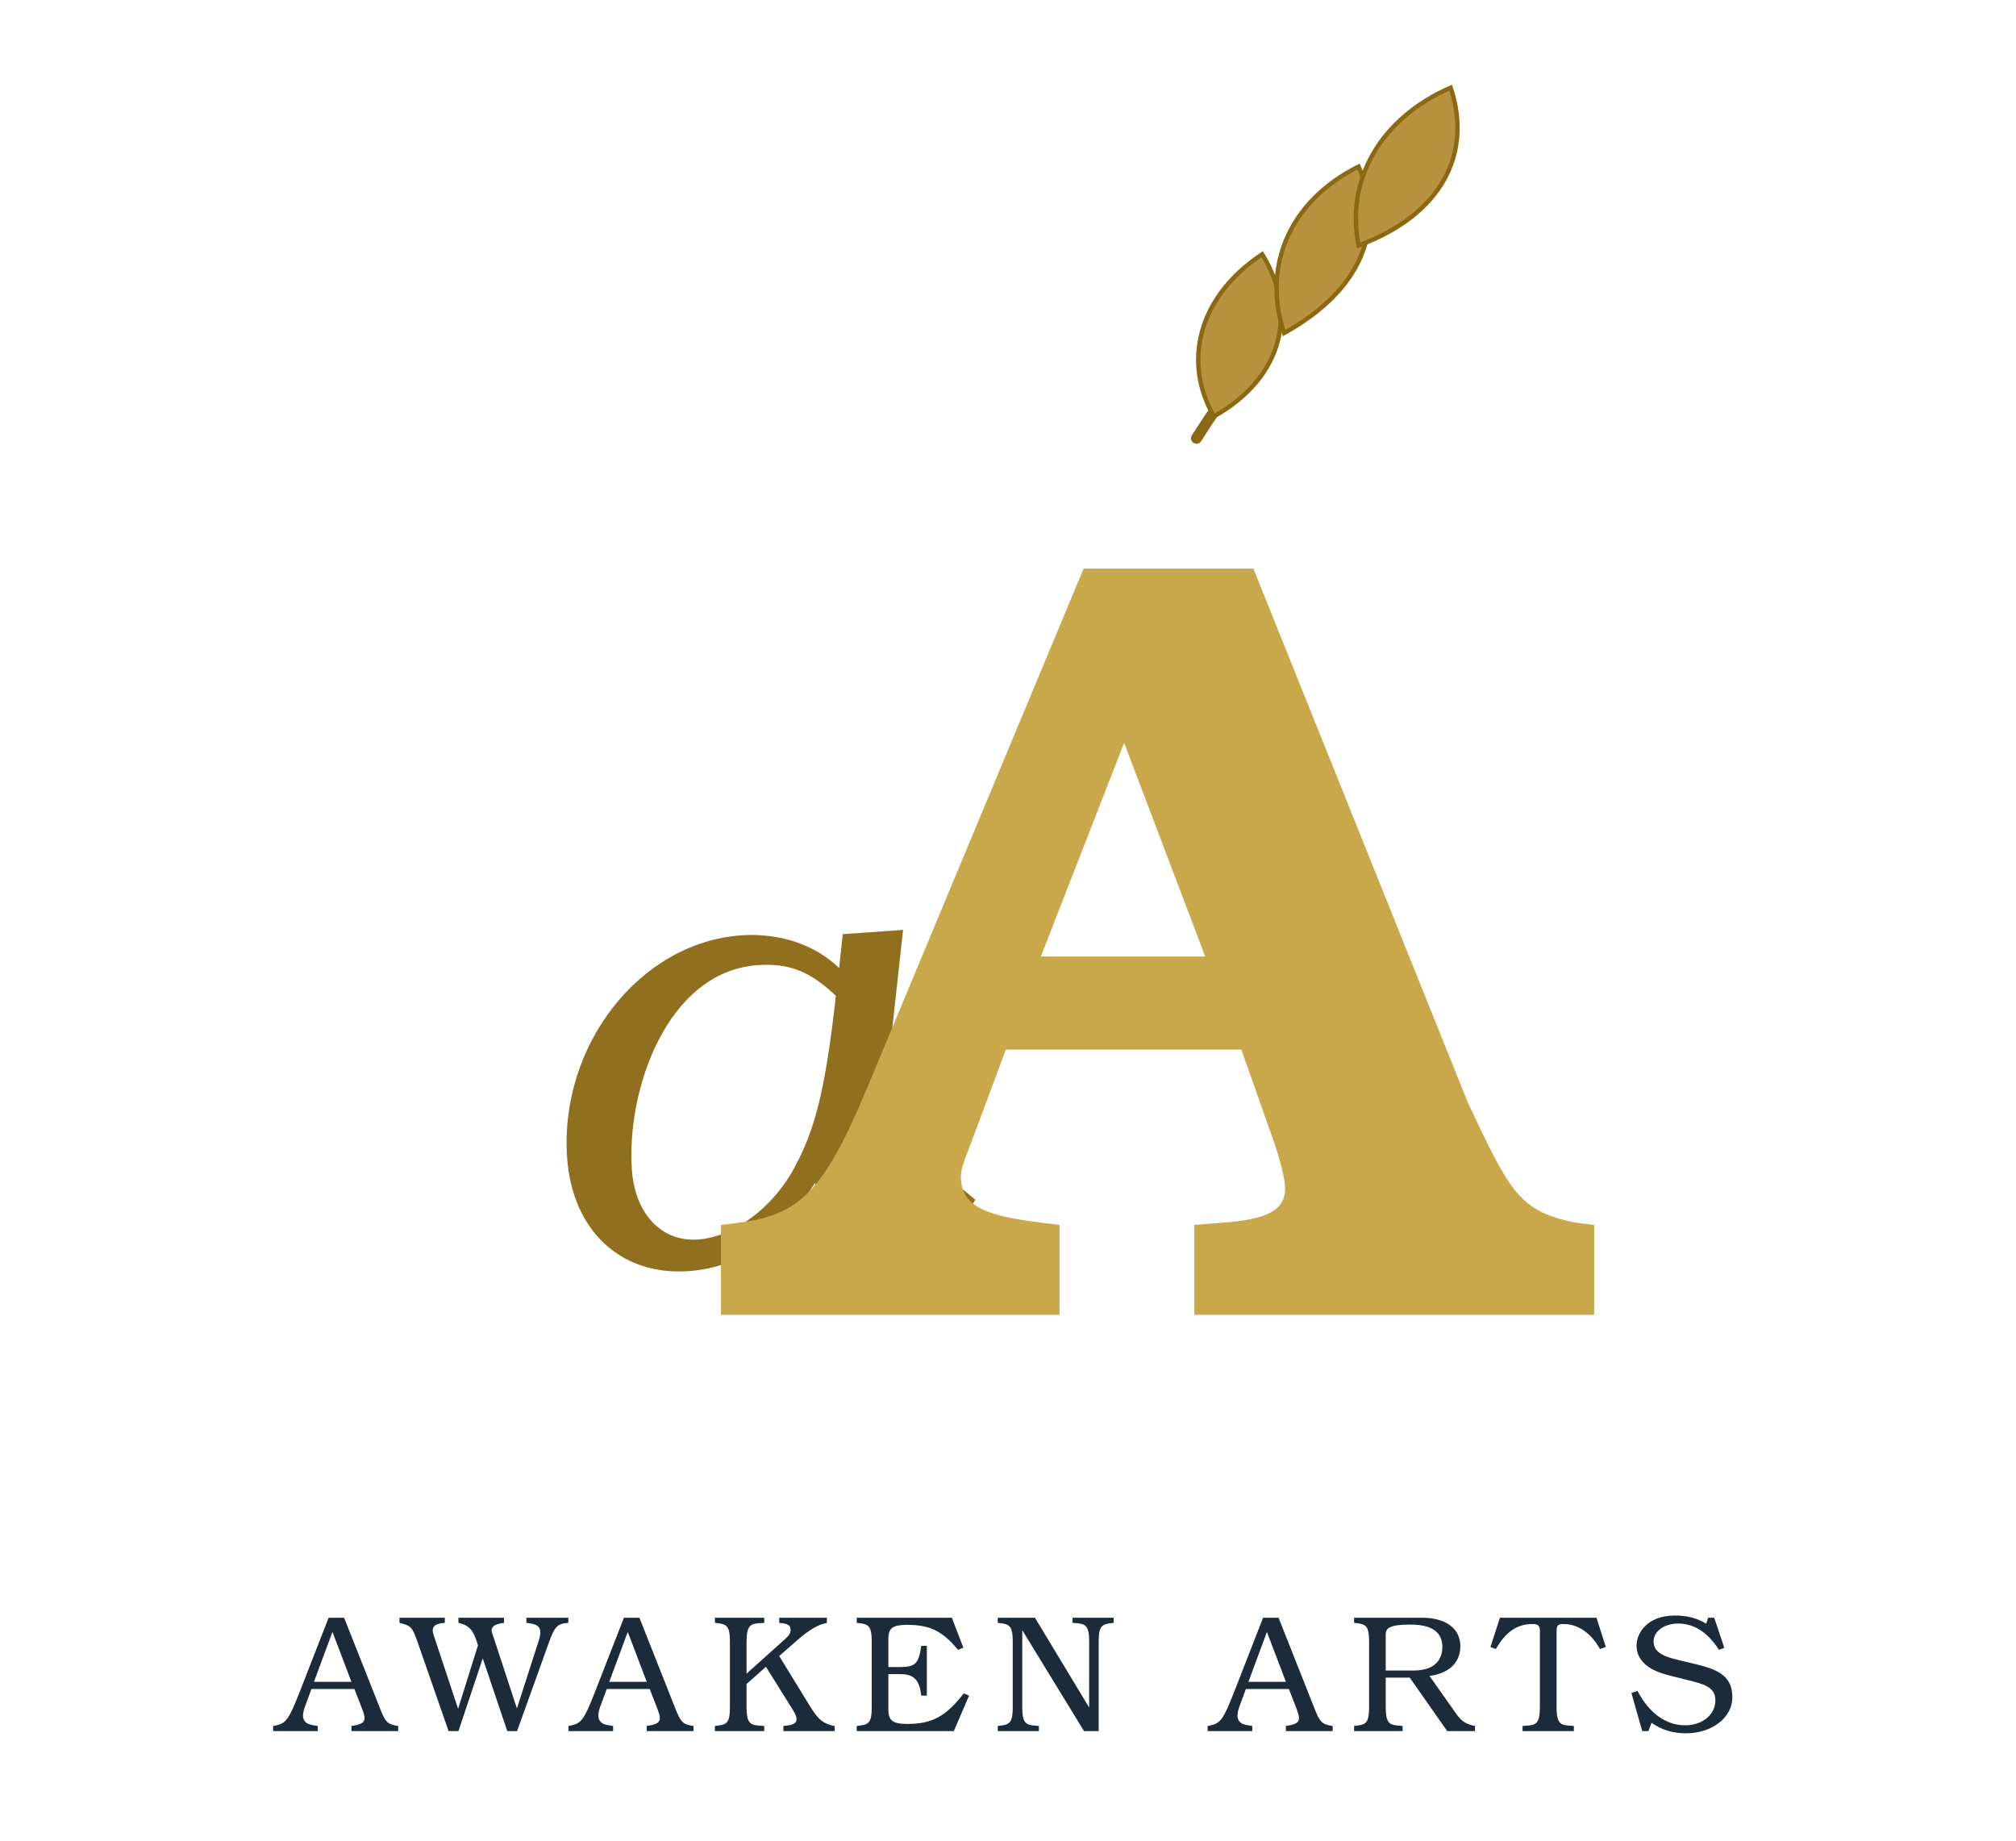
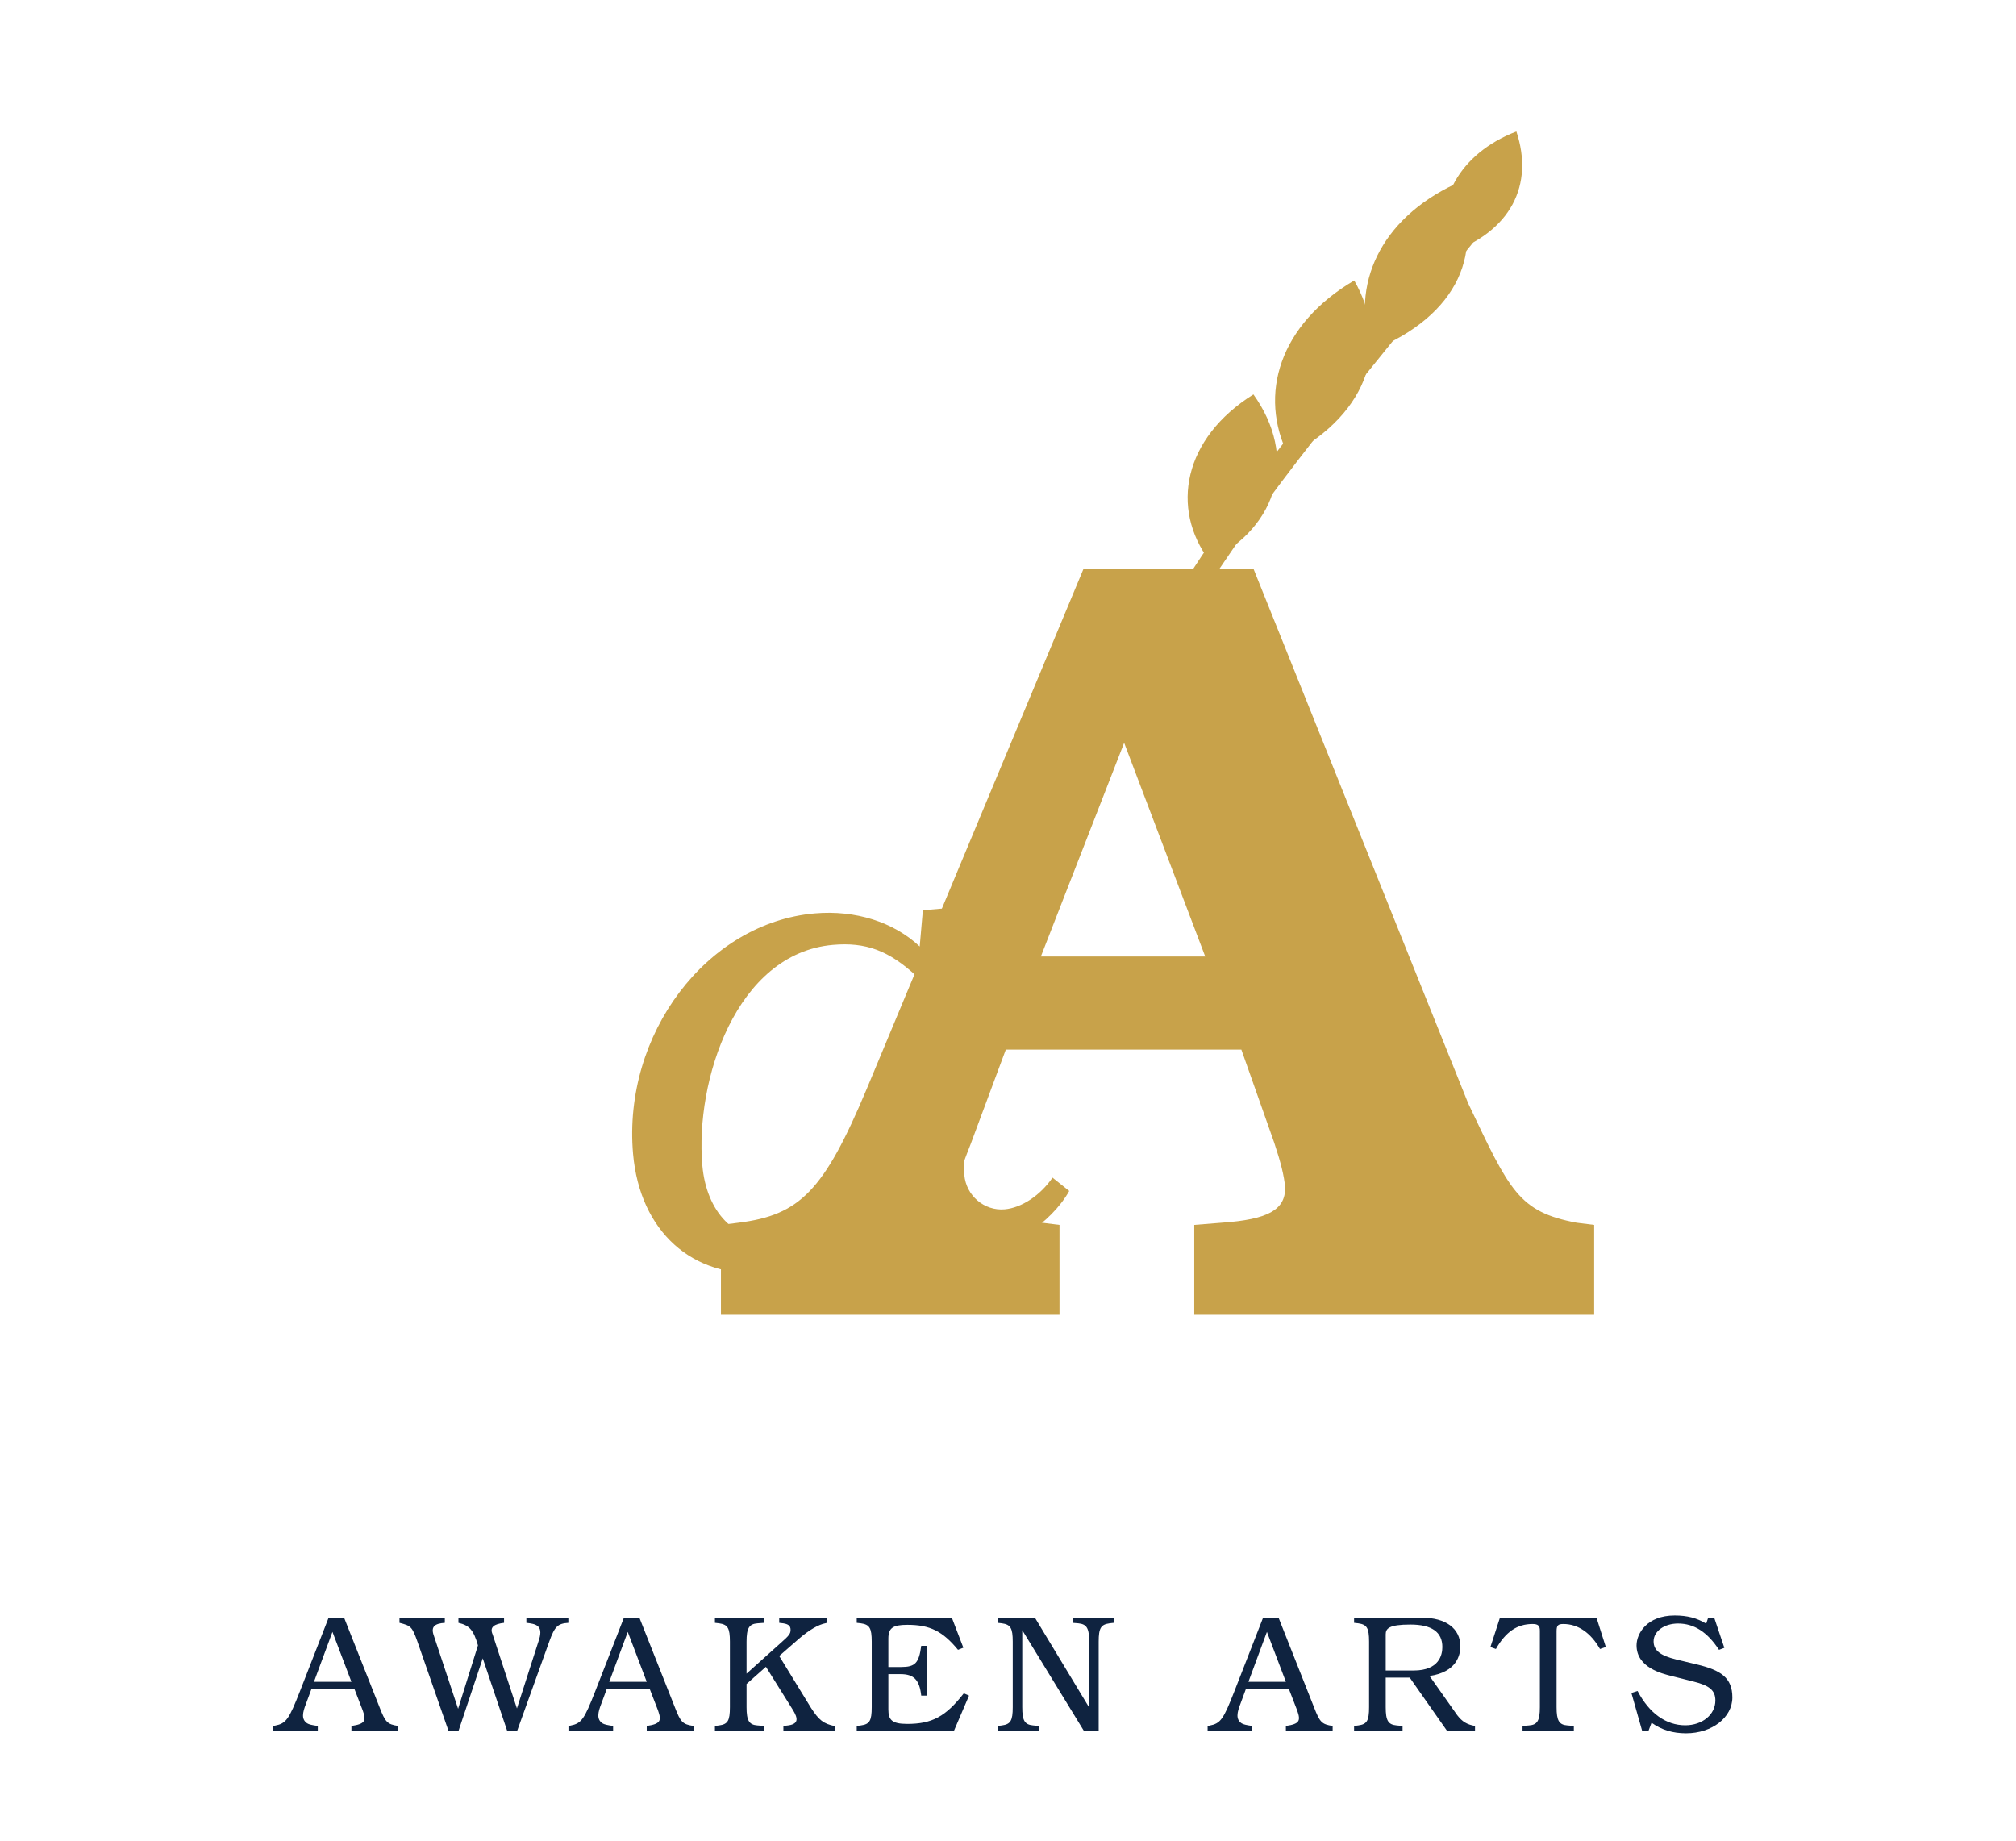
<svg xmlns="http://www.w3.org/2000/svg" viewBox="0 0 460 420">
-   <g id="mark">
-     <text x="167" y="288" text-anchor="middle" font-family="'Cormorant Garamond','TeX Gyre Bonum',Georgia,serif" font-style="italic" font-weight="400" font-size="150" fill="#8B6914" opacity="0.95" transform="rotate(-4 167 288)">a</text>
-     <text x="263" y="300" text-anchor="middle" font-family="'Cormorant Garamond','TeX Gyre Bonum',Georgia,serif" font-weight="700" font-size="250" fill="#C9A84C">A</text>
+   <g id="mark" fill="#C8A24A">
+     <text x="185" y="288" text-anchor="middle" font-family="'Cormorant Garamond','TeX Gyre Bonum',Georgia,serif" font-style="italic" font-weight="400" font-size="160" transform="rotate(-5 185 288)">a</text>
+     <text x="263" y="300" text-anchor="middle" font-family="'Cormorant Garamond','TeX Gyre Bonum',Georgia,serif" font-weight="700" font-size="250">A</text>
    <g>
-       <path d="M273,100 C287,78 305,58 327,36" stroke="#8B6914" stroke-width="2.5" fill="none" stroke-linecap="round" />
-       <path d="M277,95 C270,83 273,68 288,58 C296,71 293,86 277,95 Z" fill="#B8923E" stroke="#8B6914" stroke-width="1" />
-       <path d="M293,76 C288,61 294,46 310,38 C316,52 311,66 293,76 Z" fill="#B8923E" stroke="#8B6914" stroke-width="1" />
-       <path d="M310,56 C307,41 315,27 331,20 C336,35 329,49 310,56 Z" fill="#B8923E" stroke="#8B6914" stroke-width="1" />
+       <path d="M270,138 C286,112 308,86 334,54" stroke="#C8A24A" stroke-width="5" fill="none" stroke-linecap="round" />
+       <path d="M276,128 C267,116 270,100 286,90 C296,104 292,120 276,128 Z" />
+       <path d="M294,104 C287,90 292,74 309,64 C317,78 313,94 294,104 Z" />
+       <path d="M313,80 C308,65 315,50 332,42 C339,57 333,72 313,80 Z" />
+       <path d="M330,58 C327,46 333,35 346,30 C350,42 345,53 330,58 Z" />
    </g>
  </g>
-   <text x="230" y="395" text-anchor="middle" font-family="'Cormorant Garamond','TeX Gyre Bonum',Georgia,serif" font-weight="500" font-size="38" letter-spacing="5" fill="#1C2B3A">AWAKEN ARTS</text>
+   <text x="230" y="395" text-anchor="middle" font-family="'Cormorant Garamond','TeX Gyre Bonum',Georgia,serif" font-weight="500" font-size="38" letter-spacing="5" fill="#0F2340">AWAKEN ARTS</text>
</svg>
